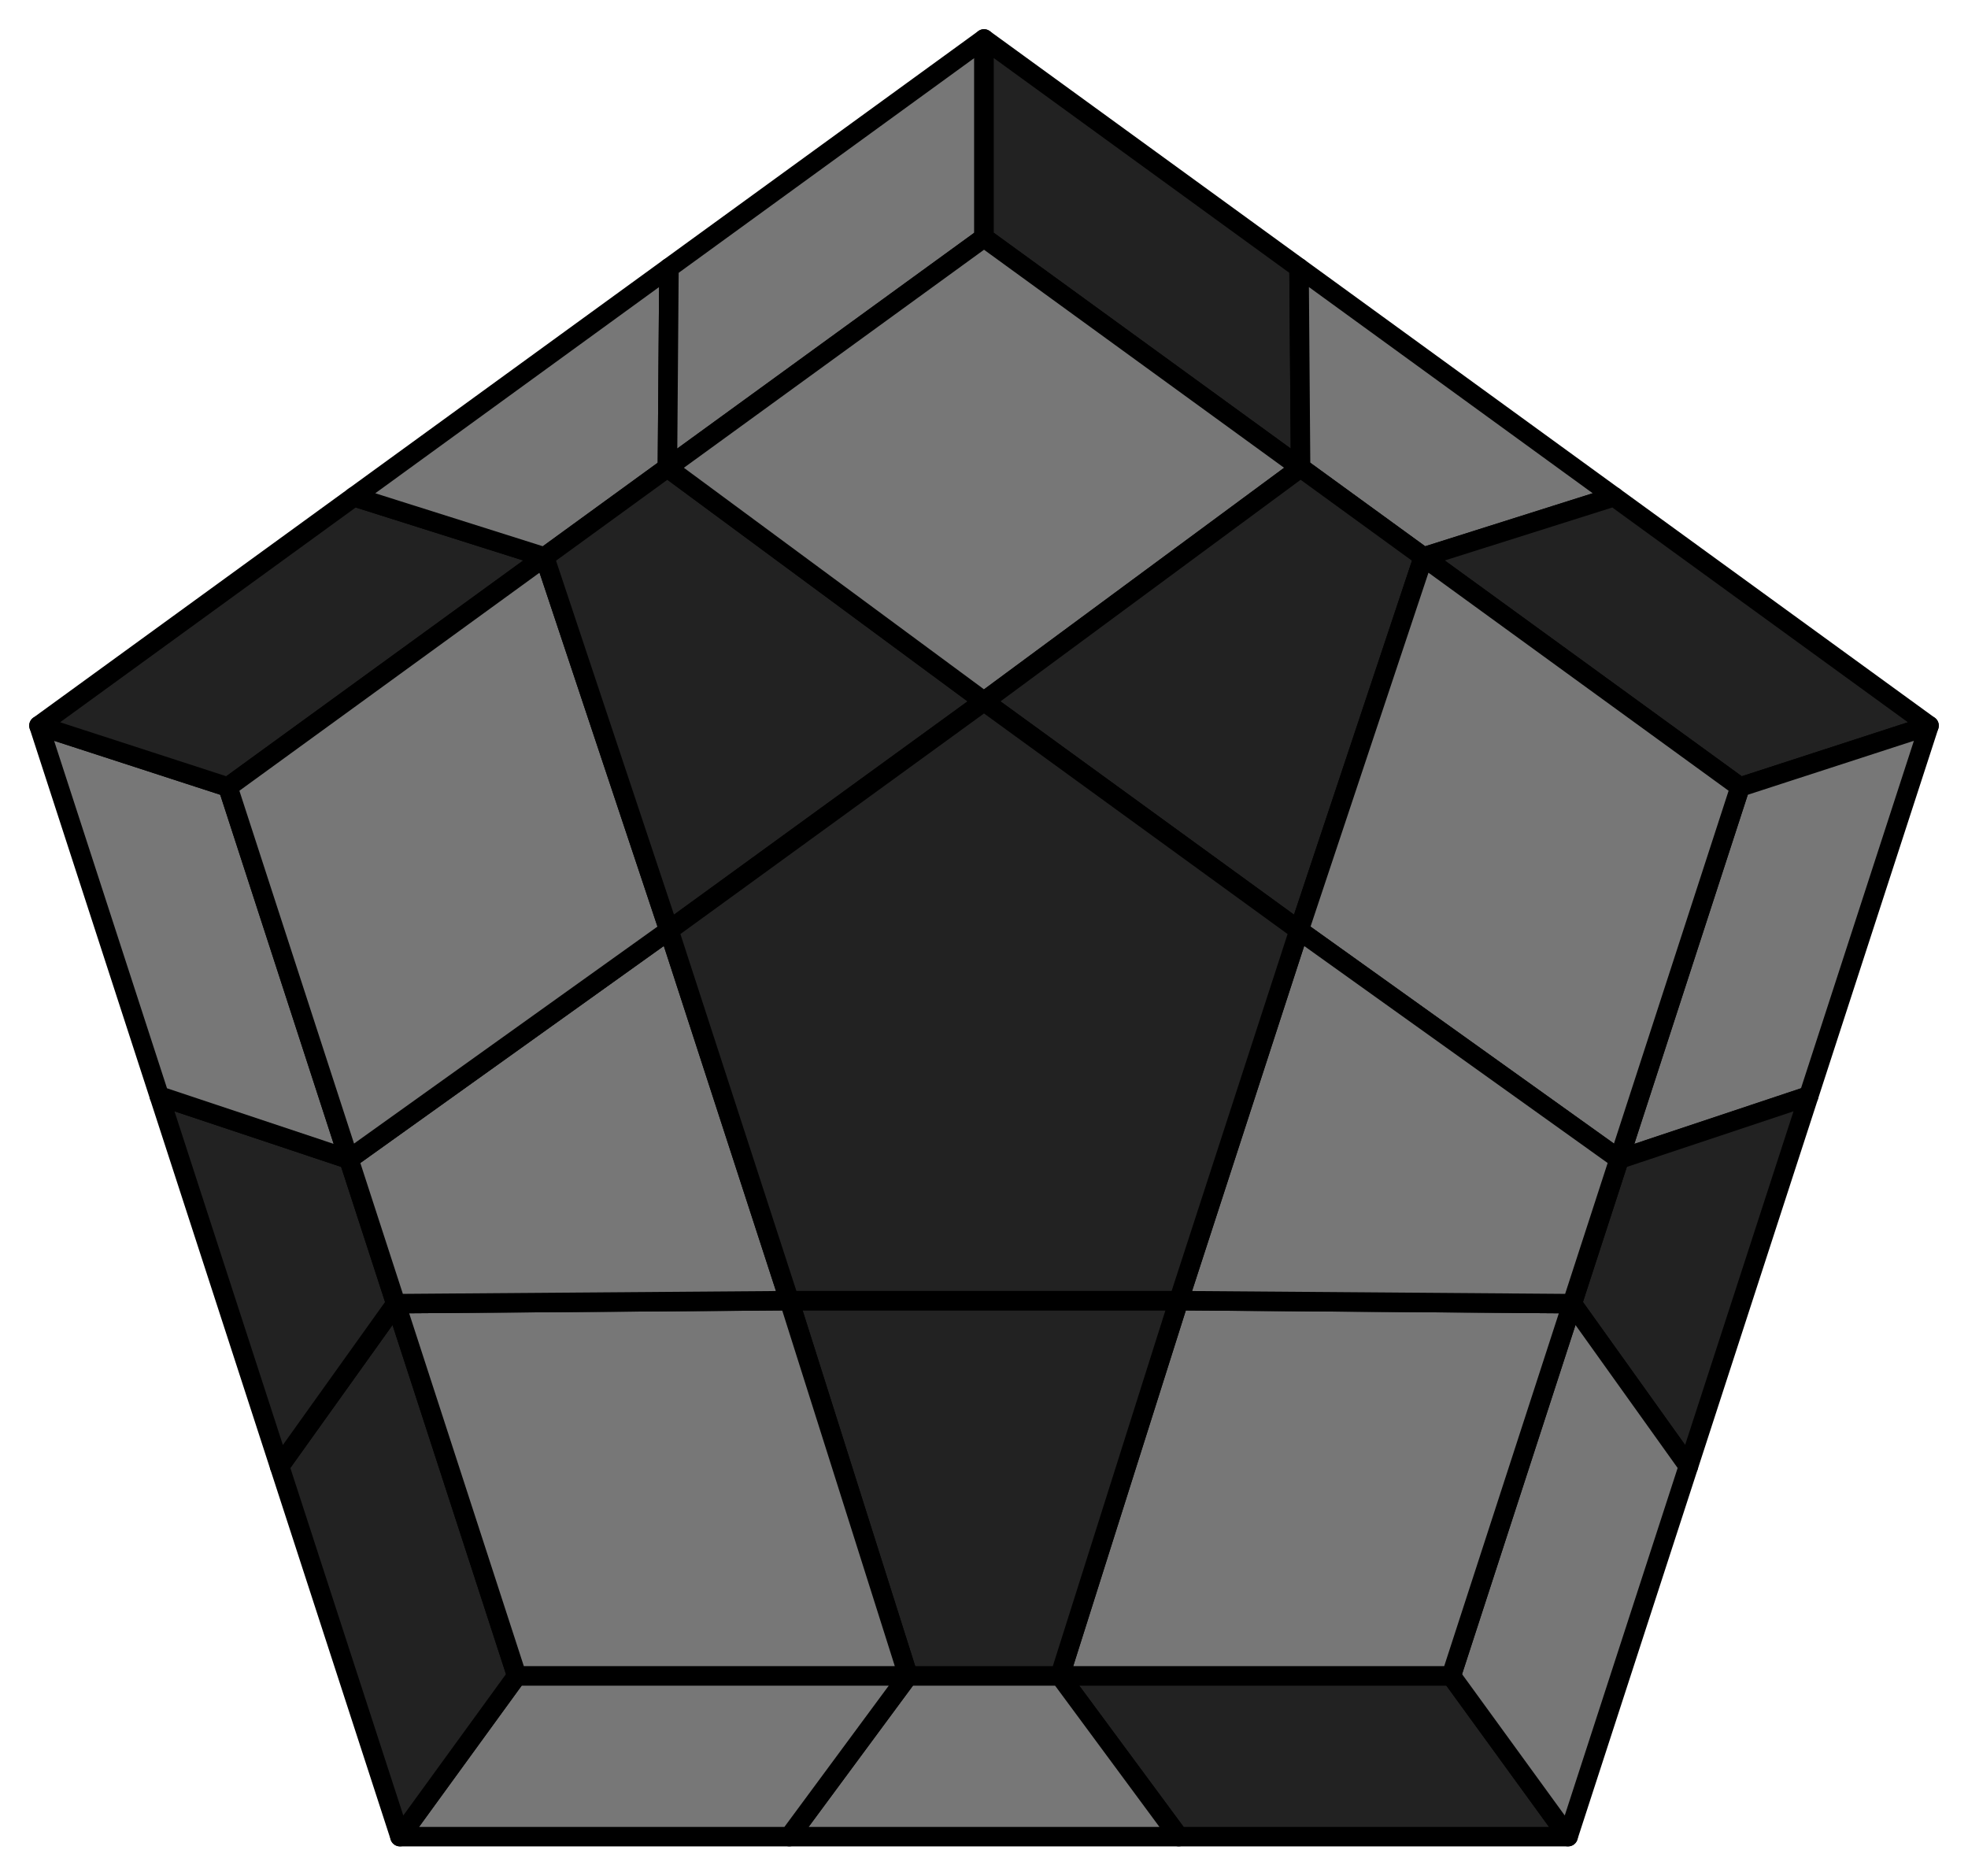
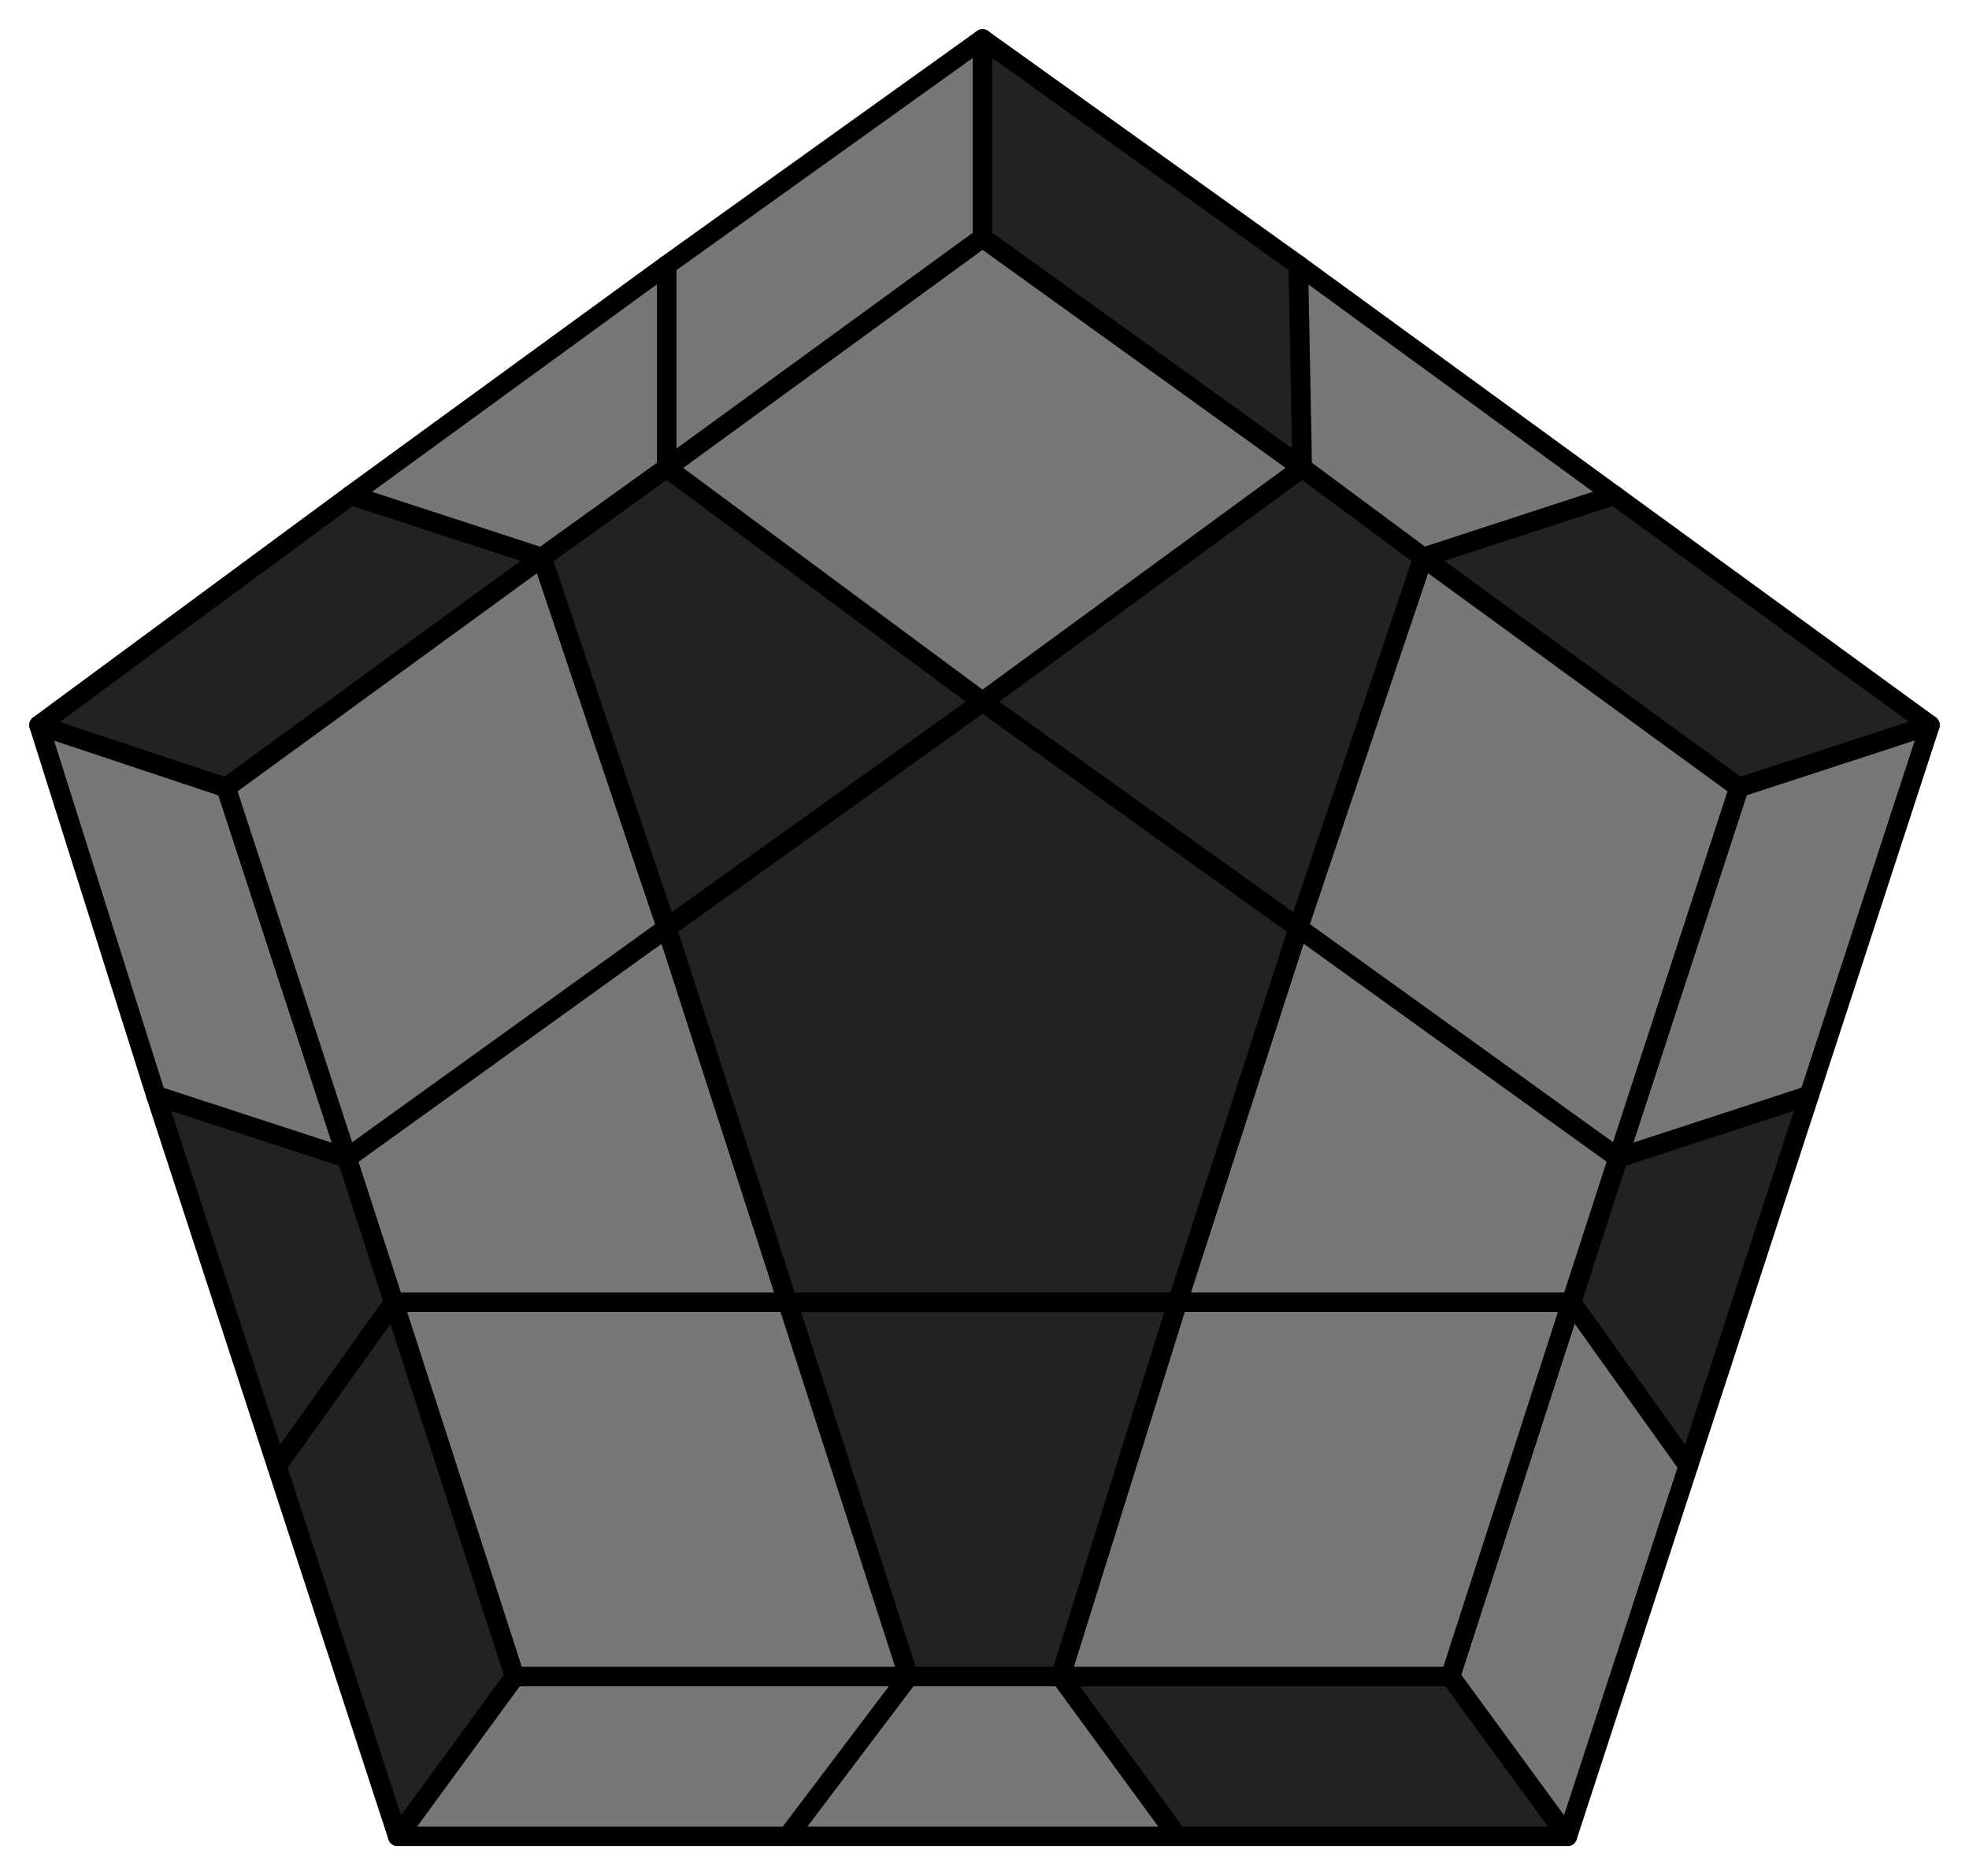
- <svg xmlns="http://www.w3.org/2000/svg" width="50.541" height="48.165">
-   <polygon stroke="black" stroke-width="0.5" points="40.271 47.165 30.271 47.165 27.221 43.036 37.271 43.036" stroke-linejoin="round" fill="#222" />
-   <polygon stroke="black" stroke-width="0.5" points="30.271 47.165 20.271 47.165 23.321 43.036 27.221 43.036" stroke-linejoin="round" fill="#777" />
-   <polygon stroke="black" stroke-width="0.5" points="20.271 47.165 10.271 47.165 13.271 43.036 23.321 43.036" stroke-linejoin="round" fill="#777" />
-   <polygon stroke="black" stroke-width="0.5" points="10.271 47.165 7.18 37.655 10.165 33.478 13.271 43.036" stroke-linejoin="round" fill="#222" />
-   <polygon stroke="black" stroke-width="0.5" points="7.18 37.655 4.09 28.144 8.96 29.769 10.165 33.478" stroke-linejoin="round" fill="#222" />
-   <polygon stroke="black" stroke-width="0.5" points="4.09 28.144 1.0 18.634 5.854 20.211 8.96 29.769" stroke-linejoin="round" fill="#777" />
-   <polygon stroke="black" stroke-width="0.5" points="1.0 18.634 9.09 12.756 13.985 14.304 5.854 20.211" stroke-linejoin="round" fill="#222" />
-   <polygon stroke="black" stroke-width="0.5" points="9.09 12.756 17.18 6.878 17.14 12.011 13.985 14.304" stroke-linejoin="round" fill="#777" />
-   <polygon stroke="black" stroke-width="0.5" points="17.18 6.878 25.271 1.0 25.271 6.104 17.14 12.011" stroke-linejoin="round" fill="#777" />
-   <polygon stroke="black" stroke-width="0.5" points="25.271 1.0 33.361 6.878 33.401 12.011 25.271 6.104" stroke-linejoin="round" fill="#222" />
-   <polygon stroke="black" stroke-width="0.5" points="33.361 6.878 41.451 12.756 36.556 14.304 33.401 12.011" stroke-linejoin="round" fill="#777" />
-   <polygon stroke="black" stroke-width="0.5" points="41.451 12.756 49.541 18.634 44.687 20.211 36.556 14.304" stroke-linejoin="round" fill="#222" />
-   <polygon stroke="black" stroke-width="0.5" points="49.541 18.634 46.451 28.144 41.581 29.769 44.687 20.211" stroke-linejoin="round" fill="#777" />
-   <polygon stroke="black" stroke-width="0.5" points="46.451 28.144 43.361 37.655 40.376 33.478 41.581 29.769" stroke-linejoin="round" fill="#222" />
-   <polygon stroke="black" stroke-width="0.5" points="43.361 37.655 40.271 47.165 37.271 43.036 40.376 33.478" stroke-linejoin="round" fill="#777" />
-   <polygon stroke="black" stroke-width="0.5" points="37.271 43.036 27.221 43.036 30.271 33.401 40.376 33.478" stroke-linejoin="round" fill="#777" />
-   <polygon stroke="black" stroke-width="0.5" points="27.221 43.036 23.321 43.036 20.271 33.401 30.271 33.401" stroke-linejoin="round" fill="#222" />
-   <polygon stroke="black" stroke-width="0.5" points="13.271 43.036 10.165 33.478 20.271 33.401 23.321 43.036" stroke-linejoin="round" fill="#777" />
-   <polygon stroke="black" stroke-width="0.5" points="10.165 33.478 8.96 29.769 17.18 23.891 20.271 33.401" stroke-linejoin="round" fill="#777" />
-   <polygon stroke="black" stroke-width="0.5" points="5.854 20.211 13.985 14.304 17.18 23.891 8.96 29.769" stroke-linejoin="round" fill="#777" />
-   <polygon stroke="black" stroke-width="0.5" points="13.985 14.304 17.14 12.011 25.271 18.013 17.18 23.891" stroke-linejoin="round" fill="#222" />
-   <polygon stroke="black" stroke-width="0.5" points="25.271 6.104 33.401 12.011 25.271 18.013 17.14 12.011" stroke-linejoin="round" fill="#777" />
-   <polygon stroke="black" stroke-width="0.5" points="33.401 12.011 36.556 14.304 33.361 23.891 25.271 18.013" stroke-linejoin="round" fill="#222" />
-   <polygon stroke="black" stroke-width="0.5" points="44.687 20.211 41.581 29.769 33.361 23.891 36.556 14.304" stroke-linejoin="round" fill="#777" />
-   <polygon stroke="black" stroke-width="0.5" points="41.581 29.769 40.376 33.478 30.271 33.401 33.361 23.891" stroke-linejoin="round" fill="#777" />
-   <polygon stroke="black" stroke-width="0.5" points="30.271 33.401 20.271 33.401 17.18 23.891 25.271 18.013 33.361 23.891" stroke-linejoin="round" fill="#222" />
+ <svg xmlns="http://www.w3.org/2000/svg" id="95" width="505" height="481">
+   <style>
+ polygon { stroke: black; stroke-width: 5px; stroke-linejoin: round;}
+ .light {fill: #777;}
+ .dark {fill: #222;}
+ </style>
+   <polygon class="dark" points="402 471 302 471 272 430 372 430" />
+   <polygon class="light" points="302 471 202 471 233 430 272 430" />
+   <polygon class="light" points="202 471 102 471 132 430 233 430" />
+   <polygon class="dark" points="102 471 71 376 101 334 132 430" />
+   <polygon class="dark" points="71 376 40 281 89 297 101 334" />
+   <polygon class="light" points="40 281 10 186 58 202 89 297" />
+   <polygon class="dark" points="10 186 90 127 139 143 58 202" />
+   <polygon class="light" points="90 127 171 68 171 120 139 143" />
+   <polygon class="light" points="171 68 252 10 252 61 171 120" />
+   <polygon class="dark" points="252 10 333 68 334 120 252 61" />
+   <polygon class="light" points="333 68 414 127 365 143 334 120" />
+   <polygon class="dark" points="414 127 495 186 446 202 365 143" />
+   <polygon class="light" points="495 186 464 281 415 297 446 202" />
+   <polygon class="dark" points="464 281 433 376 403 334 415 297" />
+   <polygon class="light" points="433 376 402 471 372 430 403 334" />
+   <polygon class="light" points="372 430 272 430 302 334 403 334" />
+   <polygon class="dark" points="272 430 233 430 202 334 302 334" />
+   <polygon class="light" points="132 430 101 334 202 334 233 430" />
+   <polygon class="light" points="101 334 89 297 171 238 202 334" />
+   <polygon class="light" points="58 202 139 143 171 238 89 297" />
+   <polygon class="dark" points="139 143 171 120 252 180 171 238" />
+   <polygon class="light" points="252 61 334 120 252 180 171 120" />
+   <polygon class="dark" points="334 120 365 143 333 238 252 180" />
+   <polygon class="light" points="446 202 415 297 333 238 365 143" />
+   <polygon class="light" points="415 297 403 334 302 334 333 238" />
+   <polygon class="dark" points="302 334 202 334 171 238 252 180 333 238" />
</svg>
